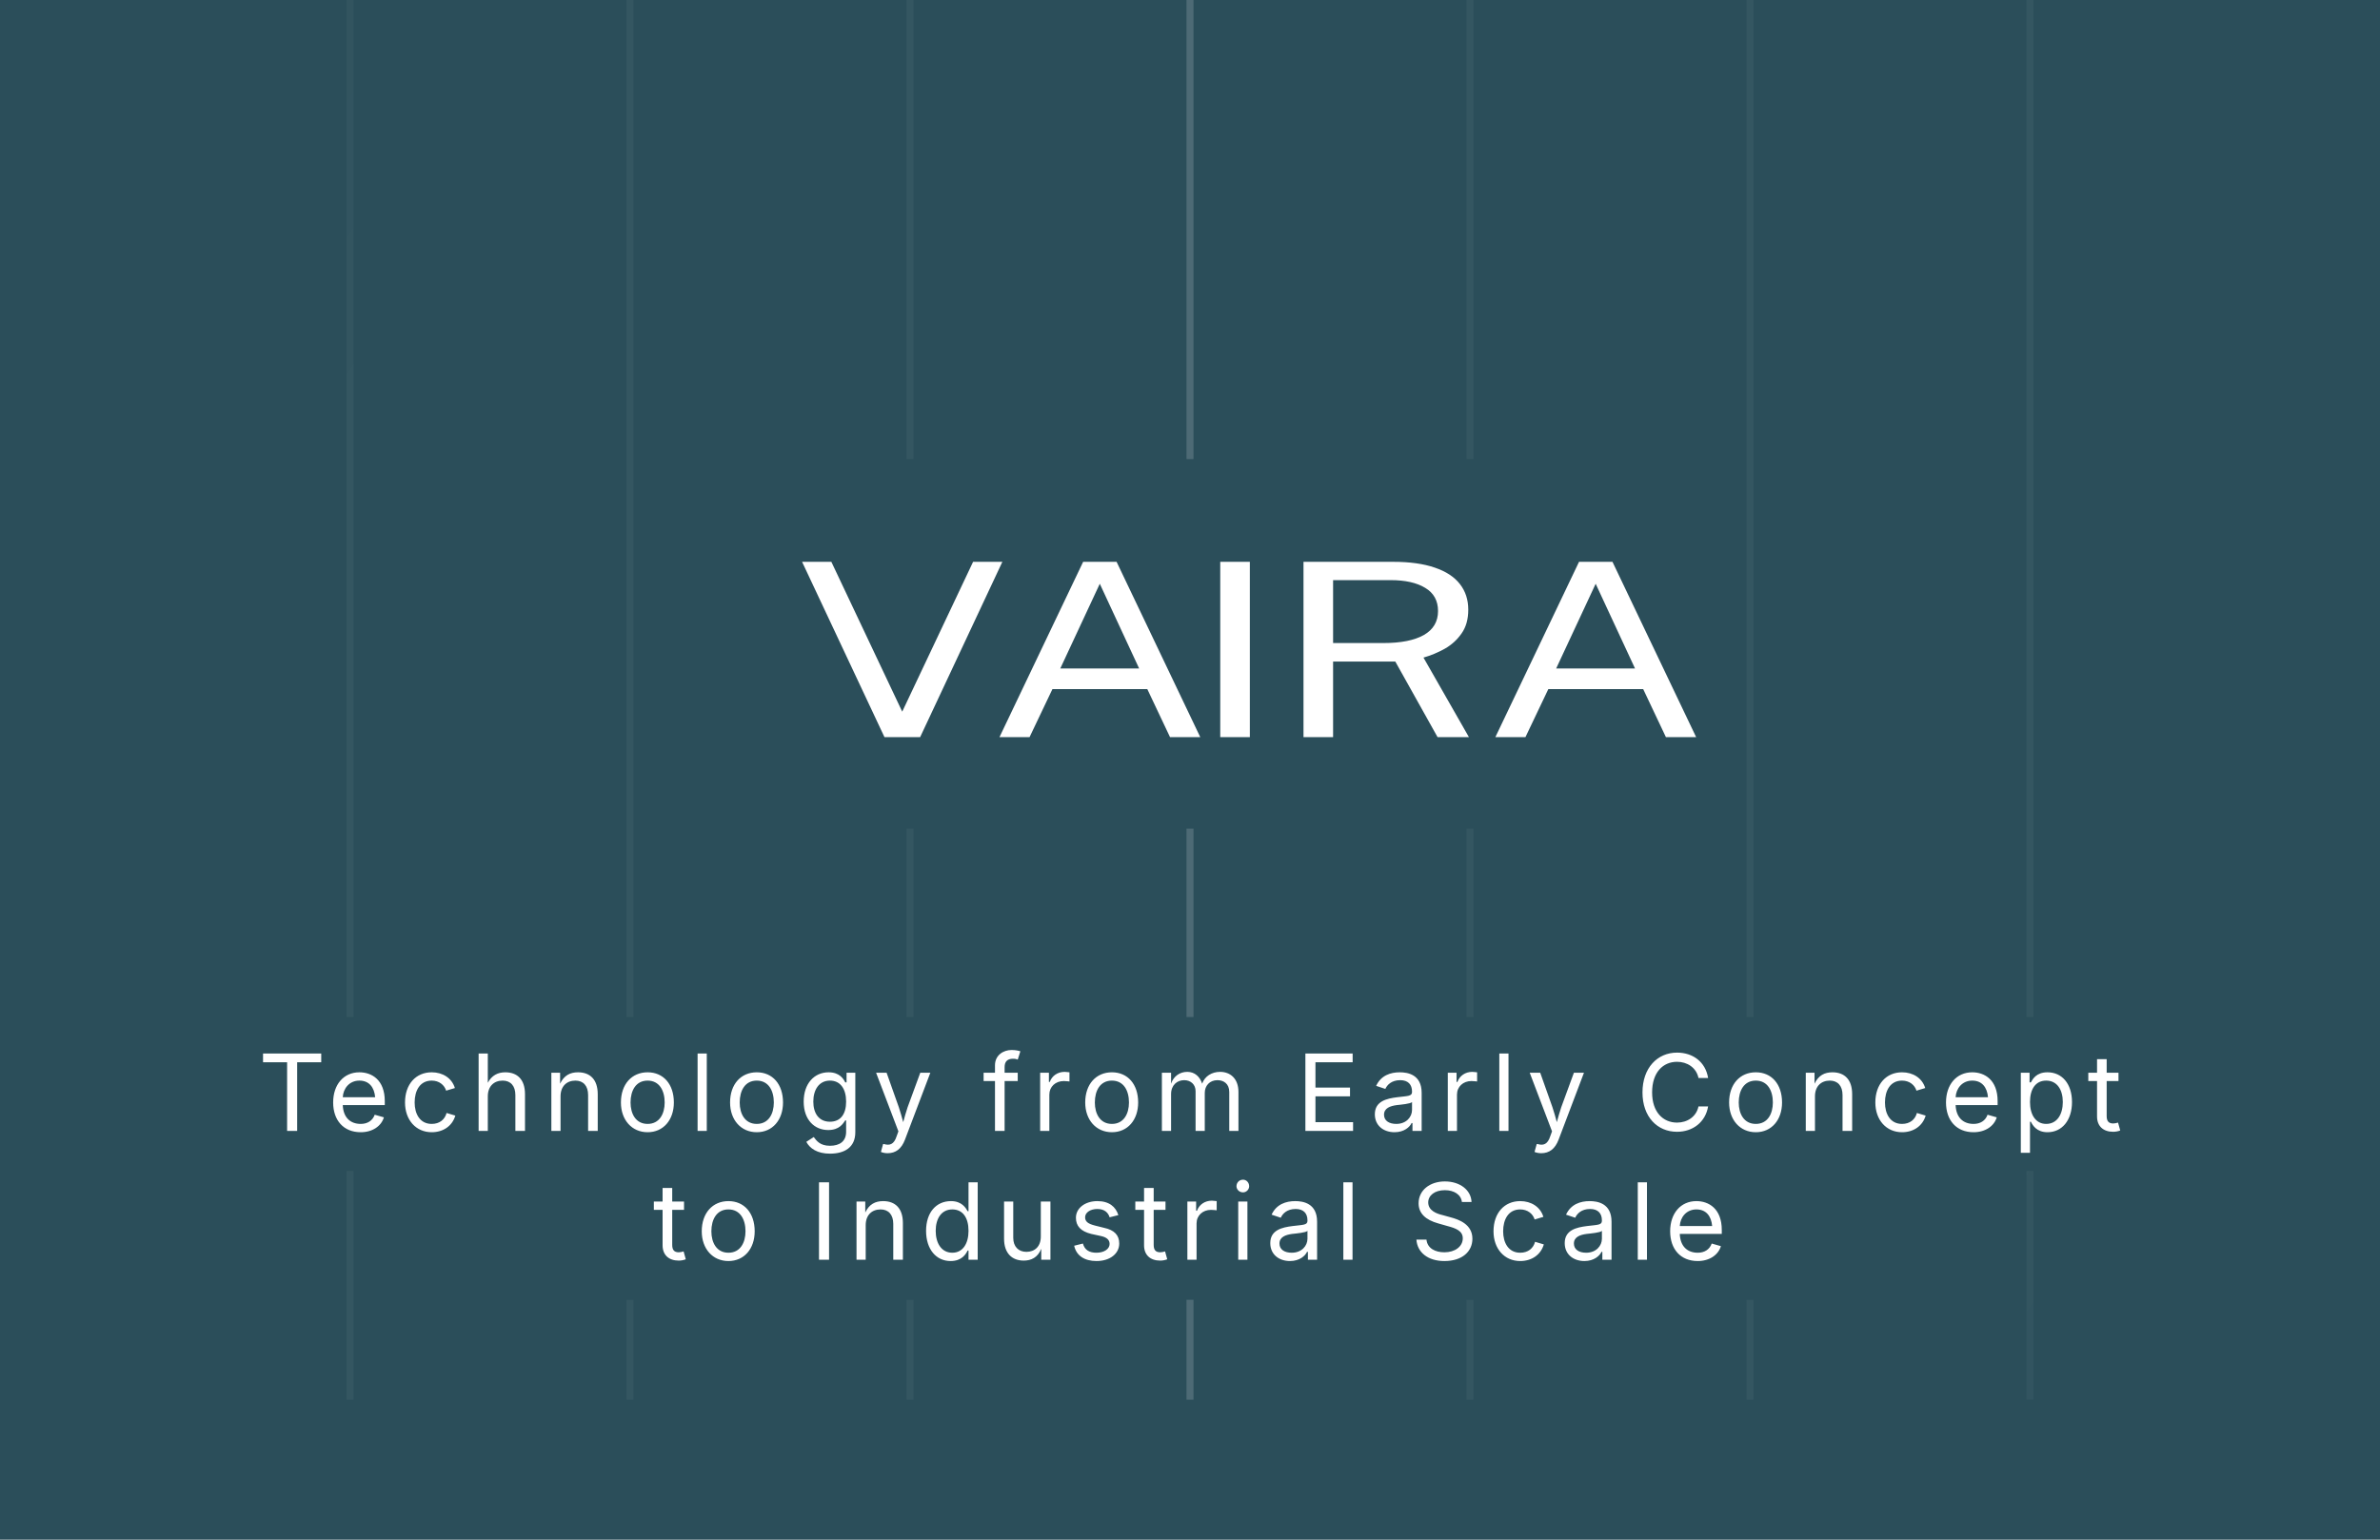
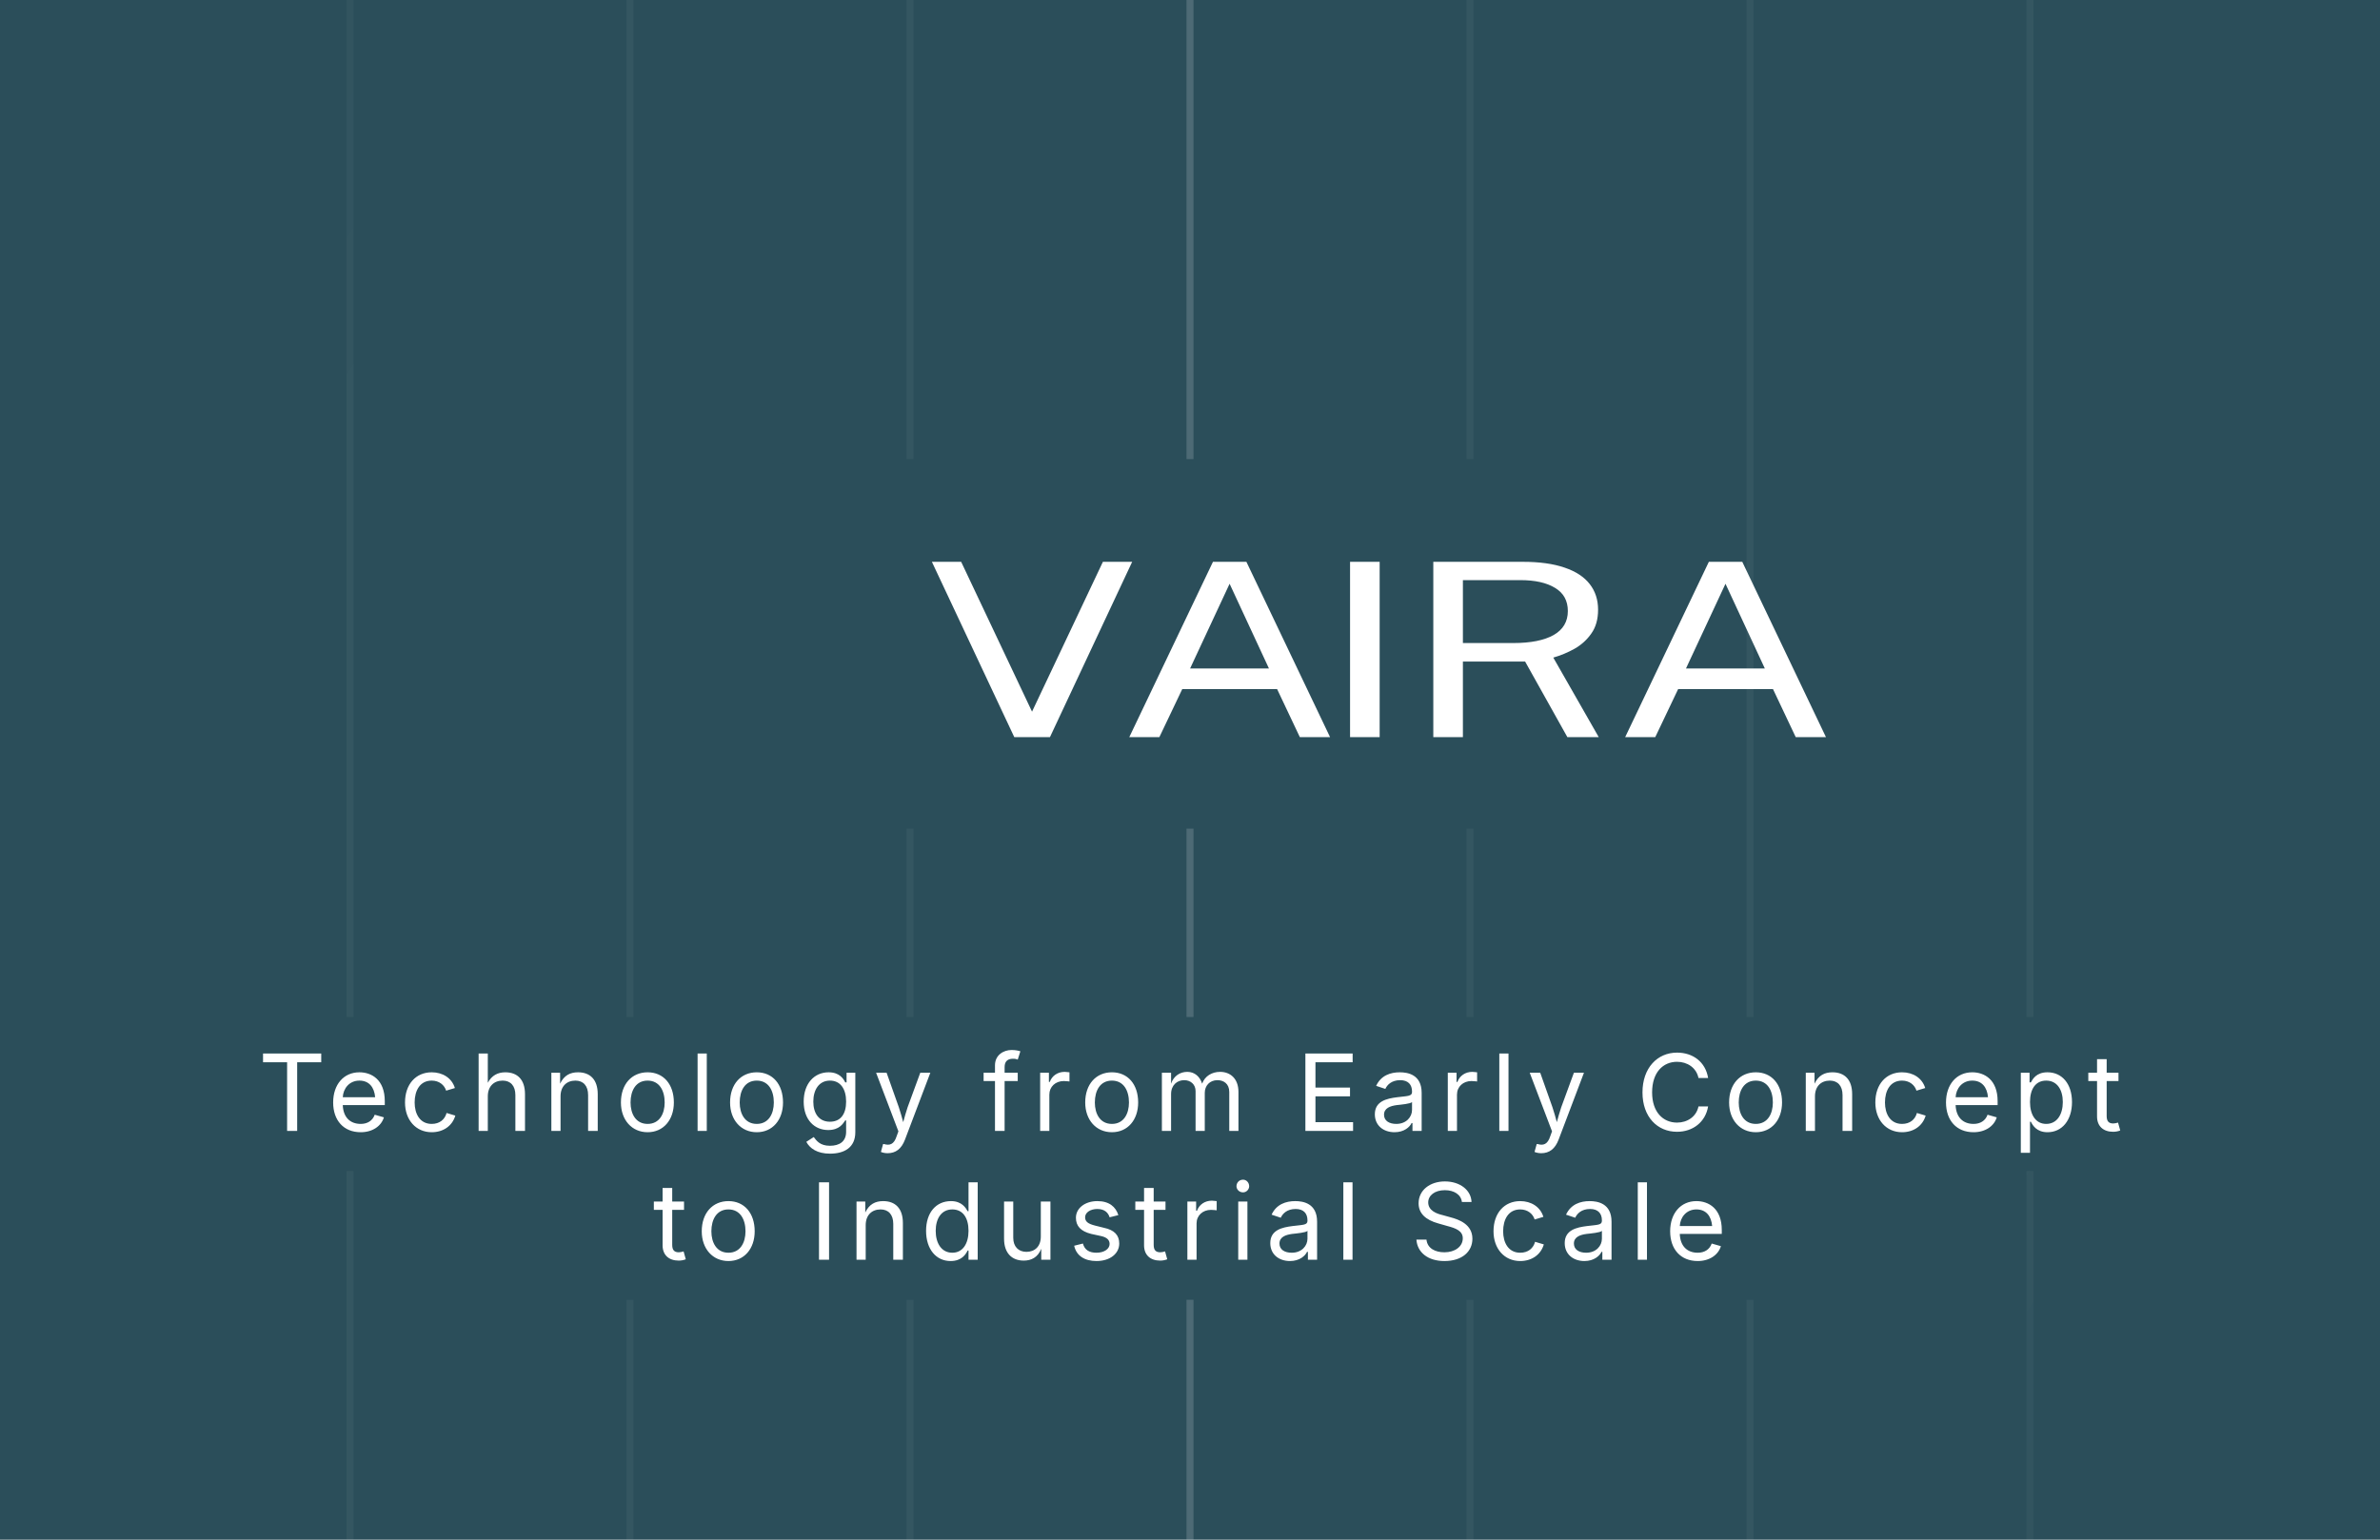
<svg xmlns="http://www.w3.org/2000/svg" width="85mm" height="55mm" viewBox="0 0 85 55">
  <style>
    text {
      font-family: -apple-system, system-ui, "Public Sans", sans-serif;
    }
  </style>
  <rect width="85" height="55" fill="#2B4E5A" />
  <defs>
    <linearGradient id="gridCombinedFade" x1="0" y1="0" x2="85" y2="55" gradientUnits="userSpaceOnUse">
      <stop offset="0%" stop-color="#FFFFFF" stop-opacity="0.015" />
      <stop offset="20%" stop-color="#FFFFFF" stop-opacity="0.045" />
      <stop offset="50%" stop-color="#FFFFFF" stop-opacity="0.045" />
      <stop offset="80%" stop-color="#FFFFFF" stop-opacity="0.045" />
      <stop offset="100%" stop-color="#FFFFFF" stop-opacity="0.015" />
    </linearGradient>
    <linearGradient id="centerCombinedFade" x1="0" y1="0" x2="85" y2="55" gradientUnits="userSpaceOnUse">
      <stop offset="0%" stop-color="#FFFFFF" stop-opacity="0.06" />
      <stop offset="20%" stop-color="#FFFFFF" stop-opacity="0.16" />
      <stop offset="50%" stop-color="#FFFFFF" stop-opacity="0.16" />
      <stop offset="80%" stop-color="#FFFFFF" stop-opacity="0.16" />
      <stop offset="100%" stop-color="#FFFFFF" stop-opacity="0.06" />
    </linearGradient>
  </defs>
  <g stroke-width="0.25">
-     <line x1="12.5" y1="0" x2="12.5" y2="50" stroke="url(#gridCombinedFade)" />
-     <line x1="22.5" y1="0" x2="22.5" y2="50" stroke="url(#gridCombinedFade)" />
-     <line x1="32.5" y1="0" x2="32.5" y2="50" stroke="url(#gridCombinedFade)" />
-     <line x1="42.5" y1="0" x2="42.5" y2="50" stroke="url(#centerCombinedFade)" />
-     <line x1="52.5" y1="0" x2="52.5" y2="50" stroke="url(#gridCombinedFade)" />
-     <line x1="62.5" y1="0" x2="62.5" y2="50" stroke="url(#gridCombinedFade)" />
-     <line x1="72.5" y1="0" x2="72.5" y2="50" stroke="url(#gridCombinedFade)" />
+     <line x1="12.5" y1="0" x2="12.5" y2="55" stroke="url(#gridCombinedFade)" />
+     <line x1="22.5" y1="0" x2="22.5" y2="55" stroke="url(#gridCombinedFade)" />
+     <line x1="32.5" y1="0" x2="32.5" y2="55" stroke="url(#gridCombinedFade)" />
+     <line x1="42.5" y1="0" x2="42.5" y2="55" stroke="url(#centerCombinedFade)" />
+     <line x1="52.5" y1="0" x2="52.5" y2="55" stroke="url(#gridCombinedFade)" />
+     <line x1="62.5" y1="0" x2="62.5" y2="55" stroke="url(#gridCombinedFade)" />
+     <line x1="72.5" y1="0" x2="72.5" y2="55" stroke="url(#gridCombinedFade)" />
  </g>
  <rect x="25" y="16.4" width="35" height="13.2" rx="4" ry="4" fill="#2B4E5A" />
  <rect x="2.5" y="36.33" width="80" height="5.50" fill="#2B4E5A" />
  <rect x="17.27" y="40.93" width="50.47" height="5.50" fill="#2B4E5A" />
-   <g transform="translate(42.5,23) scale(0.188) translate(-85,-80)">
+   <g transform="translate(42.5,23) scale(0.188) translate(-60.34,-80)">
    <path fill="#FFFFFF" d="M 26.958,97.72 11.307,64.411 h 5.561 L 30.331,92.882 43.794,64.411 h 5.561 L 33.735,97.72 Z m 21.85,0 15.894,-33.308 h 6.352 L 86.948,97.72 H 81.205 L 76.889,88.598 h -18.022 l -4.346,9.122 z M 60.357,84.682 H 75.339 L 67.863,68.58 Z M 90.746,97.72 V 64.411 h 5.622 v 33.308 z m 15.815,0 V 64.411 h 17.019 q 4.741,0 7.932,1.106 3.191,1.083 4.771,3.133 1.58,2.027 1.58,4.86 0,2.718 -1.276,4.515 -1.246,1.797 -3.191,2.902 -1.945,1.083 -4.042,1.682 l 8.631,15.111 h -5.957 l -8.023,-14.351 h -11.822 v 14.351 z m 5.622,-17.875 h 9.573 q 4.954,0 7.658,-1.52 2.705,-1.543 2.705,-4.561 0,-2.948 -2.431,-4.4 -2.401,-1.474 -6.595,-1.474 h -10.91 z m 30.828,17.875 15.894,-33.308 h 6.352 l 15.894,33.308 h -5.744 L 171.093,88.598 h -18.022 l -4.346,9.122 z m 11.548,-13.038 h 14.983 l -7.476,-16.101 z" />
  </g>
  <text x="42.5" y="40.4" font-size="3.8" fill="#FFFFFF" text-anchor="middle" letter-spacing="0.35">
    Technology from Early Concept
  </text>
  <text x="42.5" y="45.0" font-size="3.8" fill="#FFFFFF" text-anchor="middle" letter-spacing="0.35">
    to Industrial Scale
  </text>
</svg>
